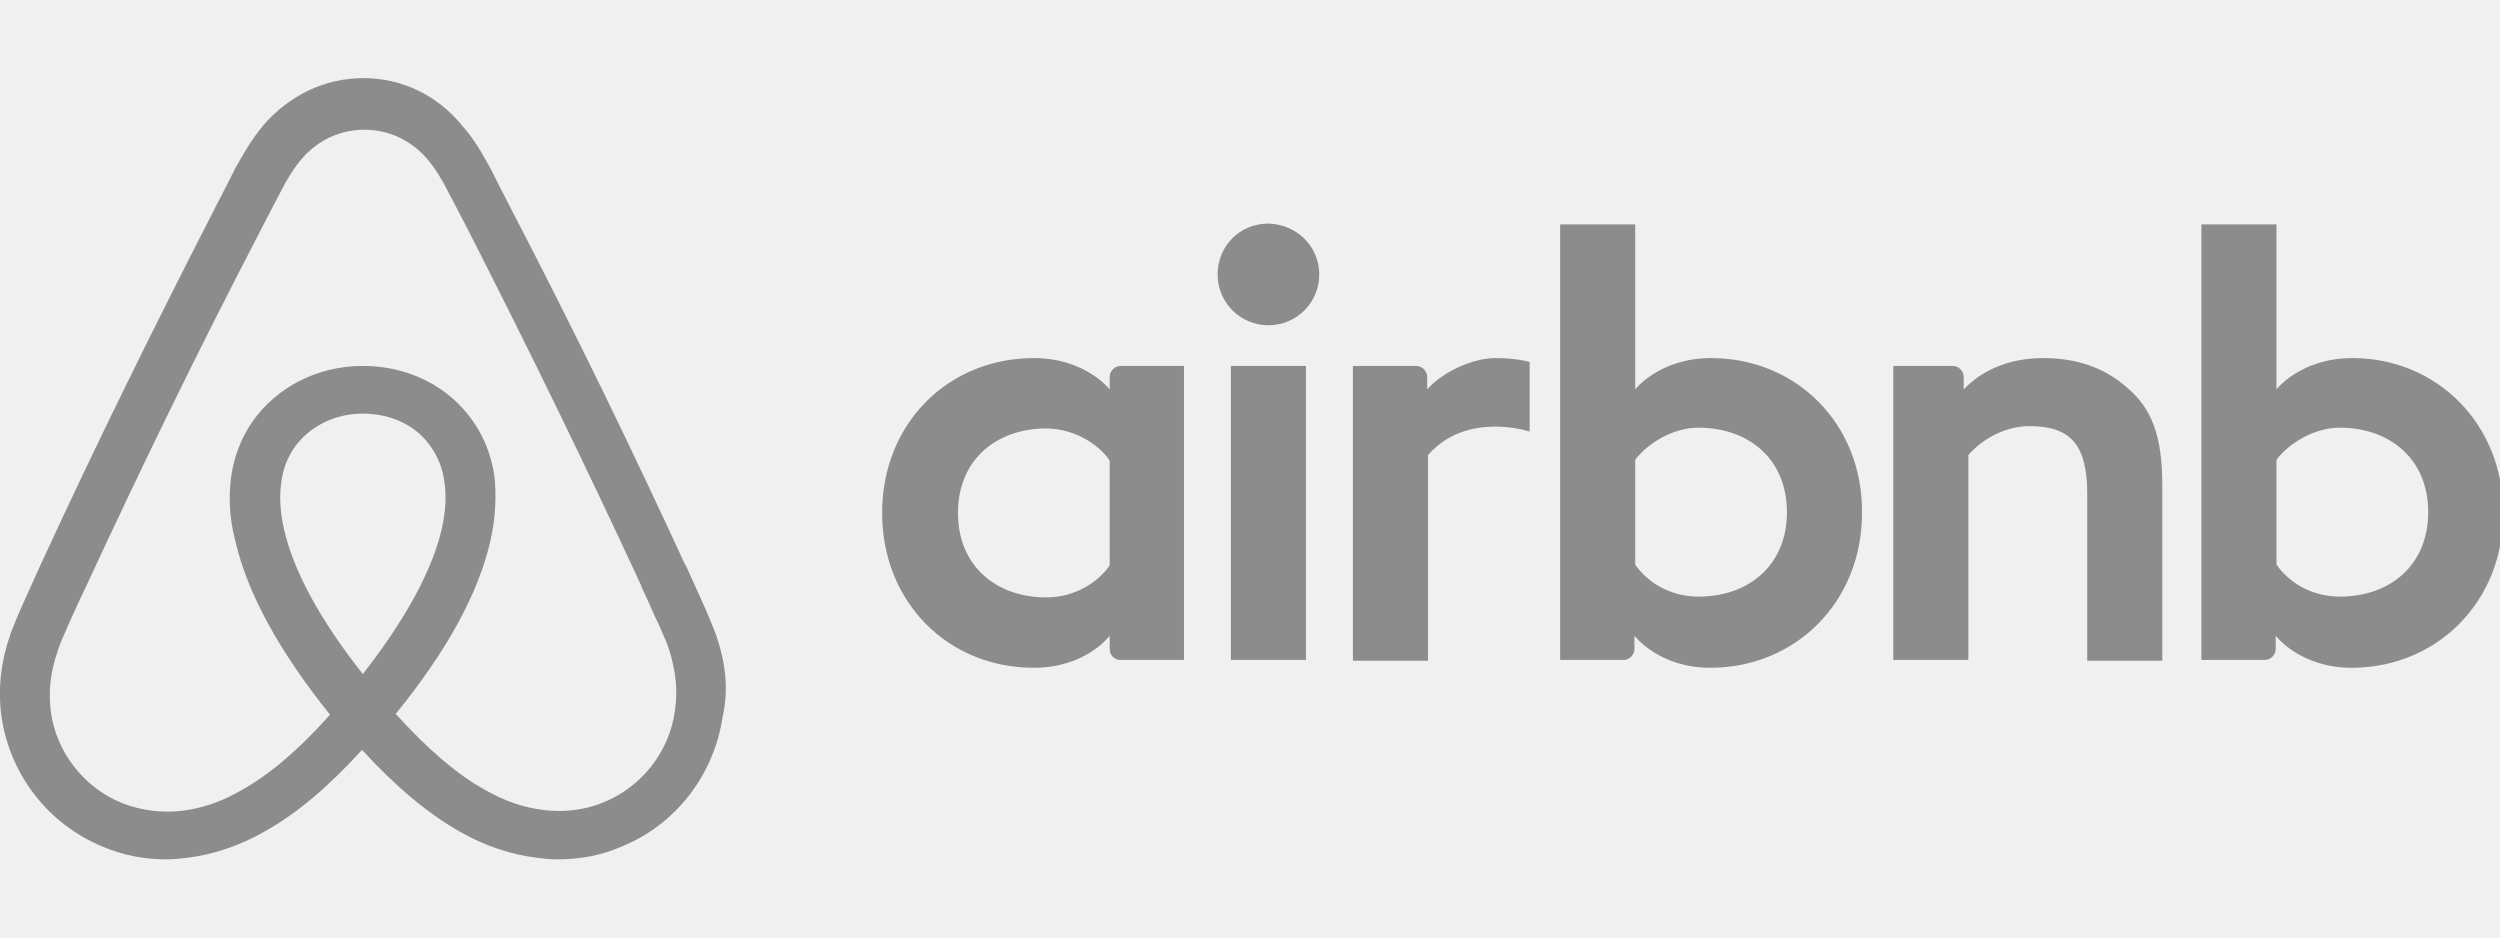
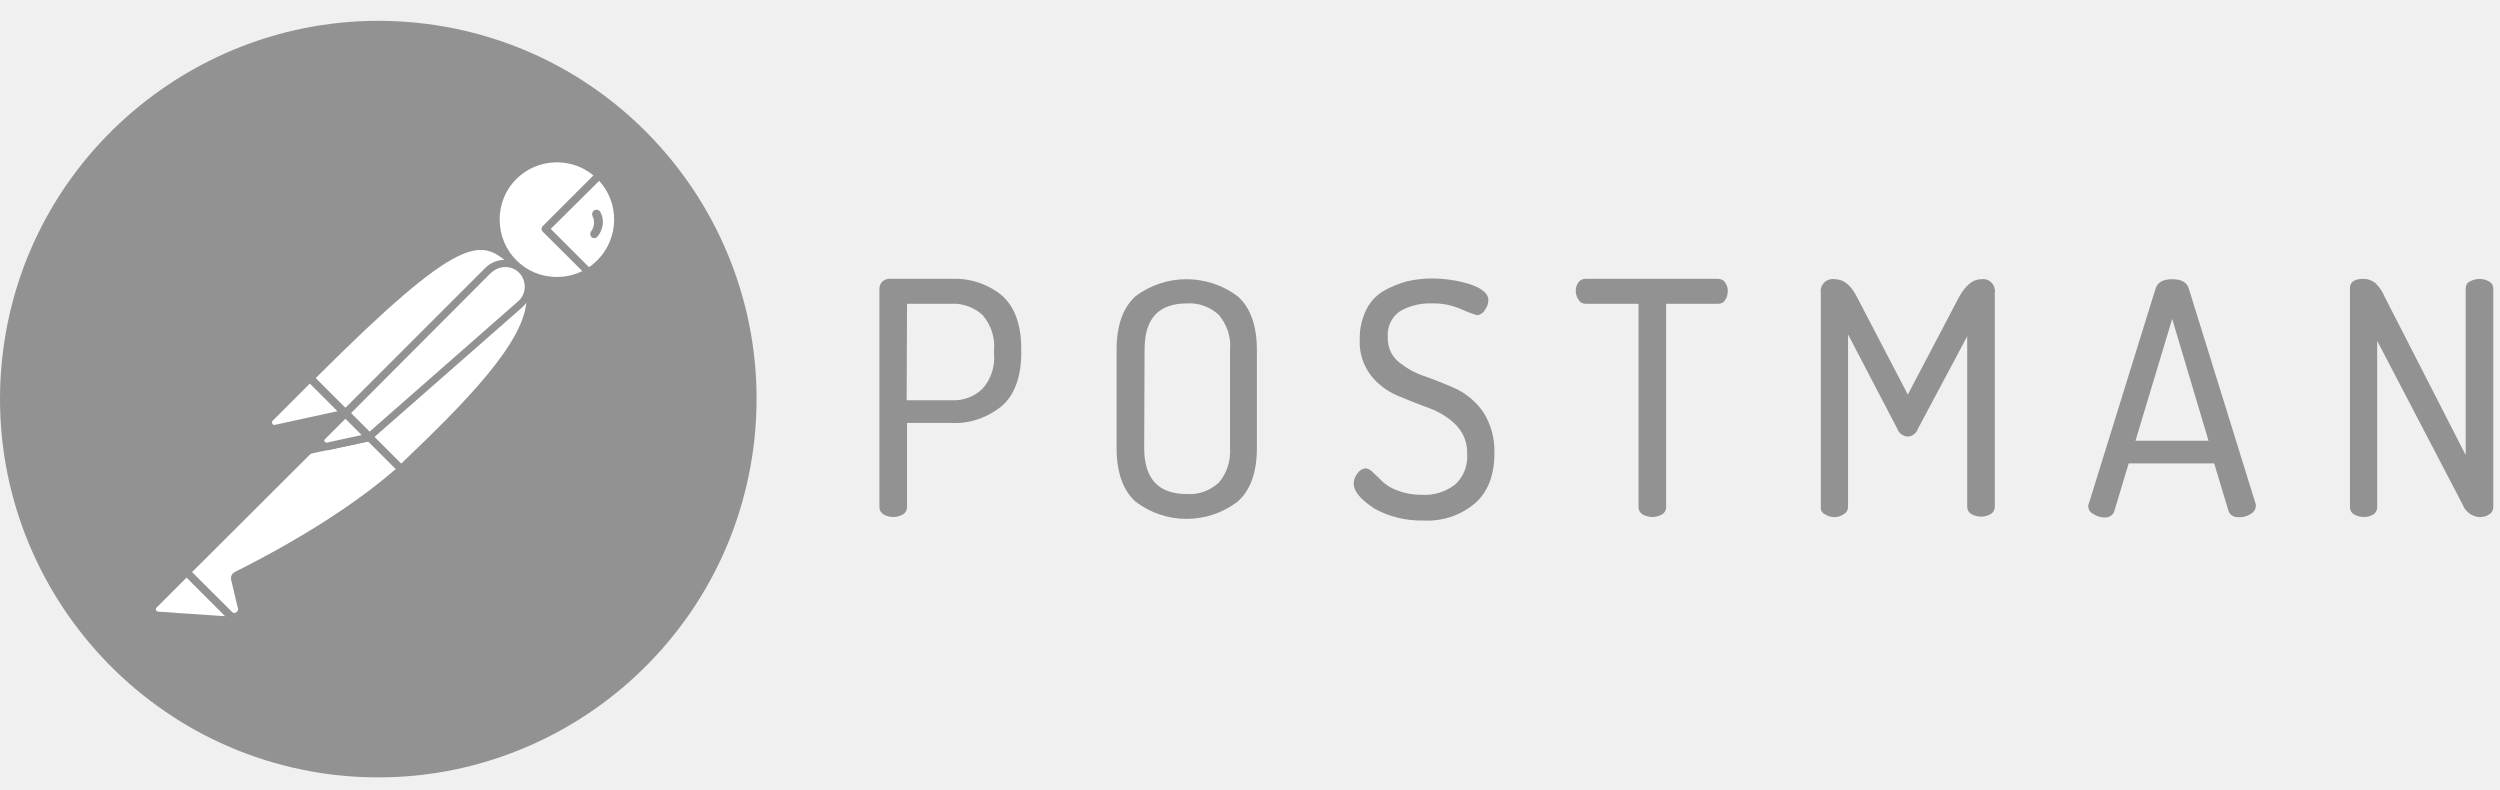
- <svg xmlns="http://www.w3.org/2000/svg" width="128" height="48" viewBox="0 0 128 48" fill="none">
-   <g style="mix-blend-mode:luminosity" clip-path="url(#clip0_21414_2999)">
-     <path d="M67.547 14.05C67.547 15.492 66.386 16.653 64.944 16.653C63.503 16.653 62.342 15.492 62.342 14.05C62.342 12.609 63.463 11.447 64.944 11.447C66.426 11.488 67.547 12.649 67.547 14.05ZM56.816 19.295C56.816 19.535 56.816 19.936 56.816 19.936C56.816 19.936 55.575 18.334 52.932 18.334C48.568 18.334 45.165 21.658 45.165 26.262C45.165 30.827 48.528 34.19 52.932 34.19C55.615 34.19 56.816 32.548 56.816 32.548V33.229C56.816 33.55 57.056 33.79 57.377 33.79H60.62V18.735C60.62 18.735 57.657 18.735 57.377 18.735C57.056 18.735 56.816 19.015 56.816 19.295ZM56.816 28.945C56.216 29.826 55.014 30.587 53.573 30.587C51.01 30.587 49.048 28.985 49.048 26.262C49.048 23.54 51.01 21.938 53.573 21.938C54.974 21.938 56.256 22.739 56.816 23.58V28.945ZM63.022 18.735H66.866V33.79H63.022V18.735ZM120.44 18.334C117.797 18.334 116.556 19.936 116.556 19.936V11.488H112.712V33.79C112.712 33.79 115.675 33.79 115.955 33.79C116.276 33.79 116.516 33.51 116.516 33.229V32.548C116.516 32.548 117.757 34.19 120.4 34.19C124.764 34.19 128.168 30.827 128.168 26.262C128.168 21.698 124.764 18.334 120.44 18.334ZM119.799 30.547C118.318 30.547 117.157 29.786 116.556 28.905V23.54C117.157 22.739 118.438 21.898 119.799 21.898C122.362 21.898 124.324 23.5 124.324 26.222C124.324 28.945 122.362 30.547 119.799 30.547ZM110.71 24.861V33.83H106.866V25.301C106.866 22.819 106.065 21.818 103.903 21.818C102.742 21.818 101.541 22.418 100.78 23.299V33.79H96.936V18.735H99.979C100.3 18.735 100.54 19.015 100.54 19.295V19.936C101.661 18.775 103.143 18.334 104.624 18.334C106.306 18.334 107.707 18.815 108.828 19.776C110.19 20.897 110.71 22.338 110.71 24.861ZM87.607 18.334C84.964 18.334 83.723 19.936 83.723 19.936V11.488H79.879V33.79C79.879 33.79 82.842 33.79 83.123 33.79C83.443 33.79 83.683 33.51 83.683 33.229V32.548C83.683 32.548 84.924 34.19 87.567 34.19C91.931 34.19 95.335 30.827 95.335 26.262C95.375 21.698 91.971 18.334 87.607 18.334ZM86.966 30.547C85.485 30.547 84.324 29.786 83.723 28.905V23.54C84.324 22.739 85.605 21.898 86.966 21.898C89.529 21.898 91.491 23.5 91.491 26.222C91.491 28.945 89.529 30.547 86.966 30.547ZM76.556 18.334C77.717 18.334 78.318 18.535 78.318 18.535V22.098C78.318 22.098 75.115 21.017 73.112 23.299V33.83H69.269V18.735C69.269 18.735 72.232 18.735 72.512 18.735C72.832 18.735 73.073 19.015 73.073 19.295V19.936C73.793 19.095 75.355 18.334 76.556 18.334ZM36.636 32.428C36.436 31.948 36.236 31.427 36.035 30.987C35.715 30.266 35.395 29.586 35.114 28.945L35.075 28.905C32.312 22.899 29.349 16.813 26.226 10.807L26.105 10.567C25.785 9.966 25.465 9.325 25.145 8.685C24.744 7.964 24.344 7.203 23.703 6.482C22.422 4.881 20.58 4 18.618 4C16.616 4 14.814 4.881 13.493 6.402C12.892 7.123 12.452 7.884 12.052 8.605C11.731 9.245 11.411 9.886 11.091 10.486L10.97 10.727C7.887 16.733 4.884 22.819 2.122 28.825L2.082 28.905C1.801 29.546 1.481 30.226 1.161 30.947C0.96 31.387 0.76 31.868 0.56 32.388C0.039 33.87 -0.121 35.271 0.08 36.713C0.52 39.716 2.522 42.238 5.285 43.359C6.326 43.8 7.407 44 8.528 44C8.848 44 9.249 43.96 9.569 43.92C10.89 43.76 12.252 43.319 13.573 42.559C15.215 41.638 16.776 40.316 18.538 38.394C20.3 40.316 21.901 41.638 23.503 42.559C24.824 43.319 26.186 43.76 27.507 43.92C27.827 43.96 28.228 44 28.548 44C29.669 44 30.79 43.8 31.791 43.359C34.594 42.238 36.556 39.676 36.996 36.713C37.317 35.311 37.157 33.91 36.636 32.428ZM18.578 34.511C16.416 31.788 15.014 29.225 14.534 27.063C14.334 26.142 14.294 25.341 14.414 24.621C14.494 23.98 14.734 23.419 15.055 22.939C15.815 21.858 17.096 21.177 18.578 21.177C20.059 21.177 21.381 21.818 22.102 22.939C22.422 23.419 22.662 23.98 22.742 24.621C22.862 25.341 22.822 26.182 22.622 27.063C22.142 29.185 20.74 31.748 18.578 34.511ZM34.554 36.392C34.274 38.474 32.872 40.276 30.91 41.077C29.949 41.477 28.908 41.598 27.867 41.477C26.866 41.357 25.865 41.037 24.824 40.436C23.383 39.636 21.941 38.394 20.26 36.553C22.902 33.309 24.504 30.346 25.105 27.704C25.385 26.462 25.425 25.341 25.305 24.3C25.145 23.299 24.784 22.378 24.224 21.578C22.982 19.776 20.9 18.735 18.578 18.735C16.256 18.735 14.174 19.816 12.932 21.578C12.372 22.378 12.011 23.299 11.851 24.3C11.691 25.341 11.731 26.503 12.052 27.704C12.652 30.346 14.294 33.349 16.896 36.593C15.255 38.434 13.773 39.676 12.332 40.477C11.291 41.077 10.29 41.397 9.289 41.517C8.208 41.638 7.167 41.477 6.246 41.117C4.284 40.316 2.882 38.514 2.602 36.432C2.482 35.431 2.562 34.43 2.962 33.309C3.083 32.909 3.283 32.508 3.483 32.028C3.763 31.387 4.084 30.707 4.404 30.026L4.444 29.946C7.207 23.98 10.17 17.894 13.253 11.968L13.373 11.728C13.693 11.127 14.013 10.486 14.334 9.886C14.654 9.245 15.014 8.645 15.455 8.124C16.296 7.163 17.417 6.643 18.658 6.643C19.899 6.643 21.02 7.163 21.861 8.124C22.302 8.645 22.662 9.245 22.982 9.886C23.303 10.486 23.623 11.127 23.943 11.728L24.064 11.968C27.107 17.934 30.07 24.02 32.832 29.986V30.026C33.153 30.667 33.433 31.387 33.753 32.028C33.953 32.508 34.154 32.909 34.274 33.309C34.594 34.35 34.714 35.351 34.554 36.392Z" fill="#FF5A5F" />
+ <svg xmlns="http://www.w3.org/2000/svg" width="152" height="48" viewBox="0 0 152 48" fill="none">
+   <g style="mix-blend-mode:luminosity">
+     <path d="M53.469 30.843V17.528C53.469 17.367 53.538 17.229 53.654 17.114C53.791 16.999 53.952 16.93 54.136 16.953H57.885C58.989 16.907 60.092 17.275 60.943 17.988C61.702 18.678 62.093 19.759 62.093 21.23V21.414C62.093 22.886 61.702 23.99 60.92 24.68C60.046 25.392 58.943 25.783 57.816 25.714H55.148V30.843C55.148 31.026 55.056 31.187 54.895 31.279C54.527 31.486 54.09 31.486 53.722 31.279C53.562 31.187 53.469 31.026 53.469 30.843ZM55.125 24.335H57.816C58.529 24.381 59.242 24.128 59.747 23.622C60.253 23.047 60.506 22.288 60.437 21.506V21.276C60.506 20.517 60.253 19.759 59.747 19.161C59.218 18.678 58.529 18.425 57.816 18.471H55.148L55.125 24.335Z" fill="#FF6C37" />
+     <path d="M67.888 27.232V21.276C67.888 19.782 68.279 18.701 69.038 18.011C70.877 16.631 73.407 16.631 75.247 18.011C76.028 18.701 76.419 19.805 76.419 21.276V27.232C76.419 28.727 76.028 29.808 75.247 30.498C73.407 31.9 70.877 31.9 69.038 30.498C68.279 29.808 67.888 28.727 67.888 27.232ZM69.567 27.232C69.567 29.095 70.418 30.038 72.165 30.038C72.878 30.084 73.568 29.831 74.097 29.348C74.603 28.773 74.833 28.014 74.787 27.232V21.253C74.856 20.494 74.603 19.736 74.097 19.138C73.568 18.655 72.878 18.402 72.165 18.448C70.441 18.448 69.59 19.368 69.59 21.253L69.567 27.232Z" fill="#FF6C37" />
+     <path d="M82.306 29.394C82.306 29.164 82.398 28.957 82.536 28.773C82.651 28.612 82.812 28.497 83.019 28.474C83.203 28.497 83.364 28.589 83.479 28.727C83.663 28.888 83.847 29.072 84.054 29.279C84.33 29.532 84.652 29.716 84.997 29.831C85.457 30.015 85.963 30.084 86.446 30.084C87.181 30.13 87.894 29.9 88.469 29.463C88.975 29.003 89.251 28.313 89.205 27.623C89.228 26.956 88.998 26.335 88.538 25.852C88.078 25.392 87.526 25.047 86.906 24.818C86.262 24.588 85.641 24.335 84.974 24.059C84.33 23.783 83.778 23.369 83.341 22.817C82.881 22.196 82.628 21.437 82.674 20.655C82.651 20.035 82.789 19.414 83.065 18.839C83.295 18.356 83.663 17.965 84.123 17.689C84.56 17.436 85.02 17.252 85.503 17.114C86.009 16.999 86.515 16.93 87.02 16.93C87.825 16.93 88.607 17.045 89.366 17.275C90.102 17.528 90.493 17.85 90.493 18.241C90.493 18.448 90.424 18.655 90.286 18.839C90.194 19.023 89.987 19.161 89.78 19.161C89.481 19.069 89.182 18.954 88.883 18.816C88.308 18.563 87.687 18.425 87.043 18.448C86.377 18.425 85.687 18.586 85.112 18.931C84.606 19.276 84.33 19.873 84.376 20.494C84.353 21.069 84.583 21.621 85.02 21.989C85.503 22.38 86.055 22.702 86.653 22.886C87.296 23.116 87.94 23.369 88.584 23.668C89.228 23.99 89.78 24.473 90.194 25.07C90.654 25.806 90.884 26.657 90.861 27.531C90.861 28.888 90.47 29.923 89.665 30.613C88.791 31.348 87.664 31.716 86.515 31.647C85.48 31.67 84.445 31.417 83.548 30.912C82.72 30.36 82.306 29.877 82.306 29.394Z" fill="#FF6C37" />
+     <path d="M95.805 17.689C95.805 17.505 95.851 17.321 95.966 17.183C96.058 17.022 96.219 16.953 96.403 16.953H104.451C104.635 16.953 104.796 17.022 104.888 17.183C105.003 17.321 105.049 17.505 105.049 17.689C105.049 17.873 105.003 18.08 104.888 18.241C104.796 18.402 104.635 18.471 104.451 18.471H101.301V30.842C101.301 31.026 101.209 31.187 101.048 31.279C100.68 31.486 100.243 31.486 99.875 31.279C99.714 31.187 99.622 31.026 99.622 30.842V18.471H96.426C96.242 18.471 96.081 18.402 95.989 18.241C95.874 18.08 95.805 17.896 95.805 17.689Z" fill="#FF6C37" />
+     <path d="M110.706 30.843V17.804C110.637 17.413 110.913 17.045 111.304 16.976C111.396 16.953 111.488 16.953 111.557 16.976C112.086 16.976 112.523 17.321 112.891 18.034L115.995 23.99L119.123 18.034C119.514 17.344 119.951 16.976 120.457 16.976C120.847 16.907 121.215 17.183 121.284 17.574C121.307 17.643 121.307 17.712 121.284 17.781V30.82C121.284 31.004 121.192 31.165 121.031 31.256C120.664 31.463 120.227 31.463 119.859 31.256C119.698 31.165 119.606 31.004 119.606 30.82V20.448L116.616 26.059C116.524 26.335 116.271 26.542 115.972 26.542C115.696 26.519 115.443 26.335 115.351 26.059L112.362 20.334V30.82C112.362 31.004 112.27 31.165 112.109 31.256C111.948 31.372 111.741 31.441 111.557 31.441C111.35 31.441 111.143 31.395 110.982 31.279C110.798 31.21 110.683 31.027 110.706 30.843Z" fill="#FF6C37" />
+     <path d="M126.964 30.751C126.964 30.705 126.987 30.636 127.01 30.59L131.057 17.551C131.172 17.16 131.517 16.976 132.069 16.976C132.621 16.976 132.966 17.16 133.081 17.551L137.151 30.659V30.774C137.151 30.98 137.013 31.165 136.829 31.256C136.622 31.395 136.37 31.463 136.094 31.44C135.841 31.463 135.588 31.326 135.496 31.073L134.622 28.175H129.425L128.551 31.073C128.482 31.326 128.206 31.486 127.953 31.463C127.723 31.463 127.493 31.395 127.286 31.256C127.079 31.165 126.964 30.98 126.964 30.751ZM129.839 26.795H134.277L132.069 19.391L129.839 26.795Z" fill="#FF6C37" />
+     <path d="M142.877 30.842V17.528C142.877 17.137 143.153 16.953 143.705 16.953C143.958 16.953 144.211 17.045 144.418 17.206C144.648 17.436 144.855 17.712 144.97 18.011L149.914 27.669V17.528C149.914 17.344 150.006 17.183 150.167 17.114C150.535 16.907 150.972 16.907 151.34 17.114C151.501 17.206 151.593 17.367 151.593 17.528V30.842C151.593 31.026 151.501 31.187 151.34 31.279C151.156 31.394 150.972 31.44 150.765 31.44C150.305 31.417 149.891 31.118 149.73 30.681L144.533 20.724V30.842C144.533 31.026 144.441 31.187 144.303 31.279C143.935 31.486 143.498 31.486 143.13 31.279C142.969 31.187 142.877 31.026 142.877 30.842Z" fill="#FF6C37" />
+     <path d="M45.812 27.186C47.422 14.584 38.522 3.063 25.944 1.454C13.365 -0.156 1.798 8.743 0.188 21.322C-1.422 33.901 7.478 45.445 20.056 47.078C32.658 48.687 44.179 39.788 45.812 27.186Z" fill="#FF6C37" />
+     <path d="M31.302 16.033L21.598 25.737L18.861 23C28.404 13.457 29.347 14.285 31.302 16.033Z" fill="white" />
+     <path d="M21.598 25.967C21.529 25.967 21.483 25.944 21.437 25.898L18.677 23.161C18.585 23.07 18.585 22.931 18.677 22.84C28.382 13.135 29.393 14.055 31.44 15.895C31.486 15.941 31.509 15.987 31.509 16.056C31.509 16.125 31.486 16.171 31.44 16.217L21.736 25.898C21.713 25.944 21.644 25.967 21.598 25.967ZM19.183 23L21.598 25.415L30.957 16.056C29.256 14.538 28.106 14.078 19.183 23Z" fill="#FF6C37" />
+     <path d="M24.38 28.519L21.735 25.875L31.44 16.171C34.038 18.792 30.152 23.046 24.38 28.519Z" fill="white" />
+     <path d="M24.38 28.749C24.311 28.749 24.265 28.726 24.219 28.68L21.575 26.036C21.529 25.99 21.529 25.944 21.529 25.875C21.529 25.806 21.552 25.76 21.598 25.714L31.302 16.01C31.394 15.918 31.532 15.918 31.624 16.01C32.222 16.562 32.544 17.343 32.521 18.148C32.475 20.701 29.577 23.943 24.564 28.68C24.495 28.726 24.426 28.749 24.38 28.749ZM22.058 25.875C23.529 27.37 24.15 27.968 24.38 28.198C28.244 24.518 31.992 20.747 32.015 18.148C32.038 17.55 31.808 16.953 31.417 16.493L22.058 25.875Z" fill="#FF6C37" />
+     <path d="M18.907 23.069L20.862 25.024C20.908 25.07 20.908 25.116 20.862 25.162C20.839 25.185 20.839 25.185 20.816 25.185L16.769 26.059C16.562 26.082 16.378 25.944 16.332 25.737C16.309 25.622 16.355 25.507 16.424 25.438L18.769 23.092C18.815 23.046 18.884 23.023 18.907 23.069Z" fill="white" />
+     <path d="M16.7 26.289C16.355 26.289 16.102 26.013 16.102 25.668C16.102 25.507 16.171 25.346 16.286 25.231L18.631 22.886C18.769 22.77 18.953 22.77 19.091 22.886L21.046 24.84C21.184 24.955 21.184 25.162 21.046 25.3C21 25.346 20.954 25.369 20.885 25.392L16.838 26.266C16.792 26.266 16.746 26.289 16.7 26.289ZM18.838 23.322L16.585 25.576C16.539 25.622 16.516 25.691 16.562 25.76C16.585 25.829 16.654 25.852 16.723 25.829L20.517 25.001L18.838 23.322Z" fill="#FF6C37" />
+     <path d="M36.43 10.652C34.958 9.226 32.59 9.272 31.164 10.767C29.738 12.262 29.784 14.607 31.279 16.033C32.498 17.206 34.337 17.413 35.786 16.539L33.164 13.917L36.43 10.652Z" fill="white" />
+     <path d="M33.854 17.297C31.67 17.297 29.899 15.527 29.899 13.342C29.899 11.157 31.67 9.387 33.854 9.387C34.866 9.387 35.855 9.778 36.591 10.491C36.637 10.537 36.66 10.582 36.66 10.652C36.66 10.72 36.637 10.767 36.591 10.812L33.486 13.917L35.924 16.355C36.016 16.446 36.016 16.584 35.924 16.676C35.901 16.699 35.901 16.699 35.878 16.722C35.28 17.09 34.567 17.297 33.854 17.297ZM33.854 9.87C31.923 9.87 30.359 11.433 30.382 13.365C30.382 15.297 31.946 16.86 33.877 16.837C34.406 16.837 34.935 16.722 35.418 16.469L33.004 14.078C32.958 14.032 32.934 13.986 32.934 13.917C32.934 13.848 32.958 13.802 33.004 13.756L36.085 10.675C35.464 10.146 34.682 9.87 33.854 9.87Z" fill="#FF6C37" />
+     <path d="M36.499 10.721L36.453 10.675L33.164 13.917L35.763 16.516C36.016 16.355 36.269 16.171 36.476 15.964C37.948 14.515 37.948 12.169 36.499 10.721Z" fill="white" />
+     <path d="M35.786 16.768C35.718 16.768 35.672 16.745 35.626 16.7L33.004 14.078C32.958 14.032 32.934 13.986 32.934 13.917C32.934 13.848 32.958 13.802 33.004 13.756L36.269 10.491C36.361 10.399 36.499 10.399 36.591 10.491L36.66 10.537C38.201 12.077 38.201 14.561 36.683 16.125C36.453 16.355 36.2 16.562 35.924 16.723C35.855 16.745 35.809 16.768 35.786 16.768ZM33.486 13.917L35.809 16.24C35.993 16.125 36.177 15.964 36.315 15.826C37.626 14.515 37.695 12.376 36.43 10.997L33.486 13.917Z" fill="#FF6C37" />
+     <path d="M31.693 16.447C31.141 15.895 30.244 15.895 29.692 16.447L21.023 25.116L22.472 26.565L31.647 18.516C32.245 18.01 32.291 17.113 31.785 16.516C31.739 16.493 31.716 16.47 31.693 16.447Z" fill="white" />
+     <path d="M22.449 26.795C22.38 26.795 22.334 26.772 22.288 26.726L20.839 25.277C20.747 25.185 20.747 25.047 20.839 24.955L29.508 16.286C30.152 15.642 31.187 15.642 31.831 16.286C32.475 16.93 32.475 17.964 31.831 18.608C31.808 18.631 31.785 18.654 31.762 18.677L22.587 26.726C22.564 26.772 22.518 26.795 22.449 26.795ZM21.345 25.116L22.472 26.243L31.486 18.332C31.992 17.918 32.038 17.16 31.624 16.654C31.21 16.148 30.451 16.102 29.945 16.516C29.922 16.539 29.899 16.562 29.853 16.585L21.345 25.116Z" fill="#FF6C37" />
+     <path d="M14.377 34.981C14.285 35.027 14.239 35.119 14.262 35.211L14.653 36.867C14.745 37.097 14.607 37.373 14.354 37.442C14.17 37.511 13.963 37.442 13.848 37.304L11.319 34.797L19.574 26.542L22.426 26.588L24.358 28.52C23.898 28.91 21.115 31.601 14.377 34.981Z" fill="white" />
+     <path d="M14.193 37.672C14.009 37.672 13.825 37.603 13.71 37.465L11.204 34.958C11.158 34.912 11.134 34.866 11.134 34.797C11.134 34.728 11.158 34.682 11.204 34.636L19.459 26.381C19.505 26.335 19.574 26.312 19.62 26.312L22.471 26.358C22.541 26.358 22.587 26.381 22.633 26.427L24.564 28.358C24.61 28.404 24.633 28.473 24.633 28.542C24.633 28.611 24.61 28.657 24.541 28.703L24.38 28.841C21.943 30.98 18.631 33.118 14.515 35.165L14.906 36.798C14.975 37.097 14.837 37.419 14.561 37.58C14.423 37.649 14.308 37.672 14.193 37.672ZM11.663 34.797L14.032 37.143C14.101 37.258 14.239 37.304 14.354 37.235C14.469 37.166 14.515 37.028 14.446 36.913L14.055 35.257C14.009 35.05 14.101 34.866 14.285 34.774C18.355 32.728 21.644 30.612 24.058 28.519L22.357 26.818L19.712 26.772L11.663 34.797Z" fill="#FF6C37" />
+     <path d="M9.364 36.775L11.341 34.797L14.285 37.741L9.594 37.419C9.387 37.396 9.249 37.212 9.272 37.005C9.272 36.913 9.295 36.821 9.364 36.775Z" fill="white" />
+     <path d="M14.285 37.948L9.571 37.626C9.226 37.603 8.996 37.304 9.019 36.959C9.042 36.821 9.088 36.683 9.203 36.591L11.181 34.613C11.273 34.521 11.411 34.521 11.503 34.613L14.446 37.557C14.515 37.626 14.538 37.718 14.492 37.81C14.446 37.902 14.377 37.948 14.285 37.948ZM11.342 35.119L9.525 36.936C9.456 36.982 9.456 37.097 9.525 37.143C9.548 37.166 9.571 37.189 9.617 37.189L13.687 37.465L11.342 35.119Z" fill="#FF6C37" />
+     <path d="M18.769 27.6C18.631 27.6 18.539 27.485 18.539 27.37C18.539 27.301 18.562 27.255 18.608 27.209L20.839 24.978C20.931 24.886 21.069 24.886 21.161 24.978L22.61 26.427C22.678 26.496 22.701 26.565 22.678 26.657C22.655 26.726 22.587 26.795 22.495 26.818L18.815 27.6C18.792 27.6 18.769 27.6 18.769 27.6ZM21 25.461L19.482 26.979L21.966 26.45L21 25.461Z" fill="#FF6C37" />
+     <path d="M22.426 26.588L19.896 27.14C19.712 27.186 19.528 27.071 19.482 26.887C19.459 26.772 19.482 26.657 19.574 26.565L20.977 25.162L22.426 26.588Z" fill="white" />
+     <path d="M19.85 27.37C19.528 27.37 19.275 27.117 19.275 26.795C19.275 26.634 19.344 26.496 19.436 26.381L20.839 24.978C20.931 24.886 21.069 24.886 21.161 24.978L22.61 26.427C22.678 26.496 22.701 26.565 22.678 26.657C22.655 26.726 22.587 26.795 22.495 26.818L19.965 27.37C19.919 27.37 19.873 27.37 19.85 27.37ZM21 25.461L19.758 26.703C19.712 26.749 19.712 26.795 19.735 26.841C19.758 26.887 19.804 26.91 19.873 26.91L21.989 26.45L21 25.461Z" fill="#FF6C37" />
+     <path d="M36.522 12.928C36.476 12.79 36.315 12.721 36.177 12.767C36.039 12.813 35.97 12.974 36.016 13.112C36.016 13.135 36.039 13.158 36.039 13.181C36.177 13.457 36.131 13.802 35.947 14.055C35.855 14.17 35.878 14.331 35.97 14.423C36.085 14.515 36.246 14.492 36.338 14.377C36.683 13.94 36.752 13.388 36.522 12.928Z" fill="#FF6C37" />
  </g>
-   <defs>
-     <clipPath id="clip0_21414_2999">
-       <rect width="128" height="48" fill="white" />
-     </clipPath>
-   </defs>
</svg>
